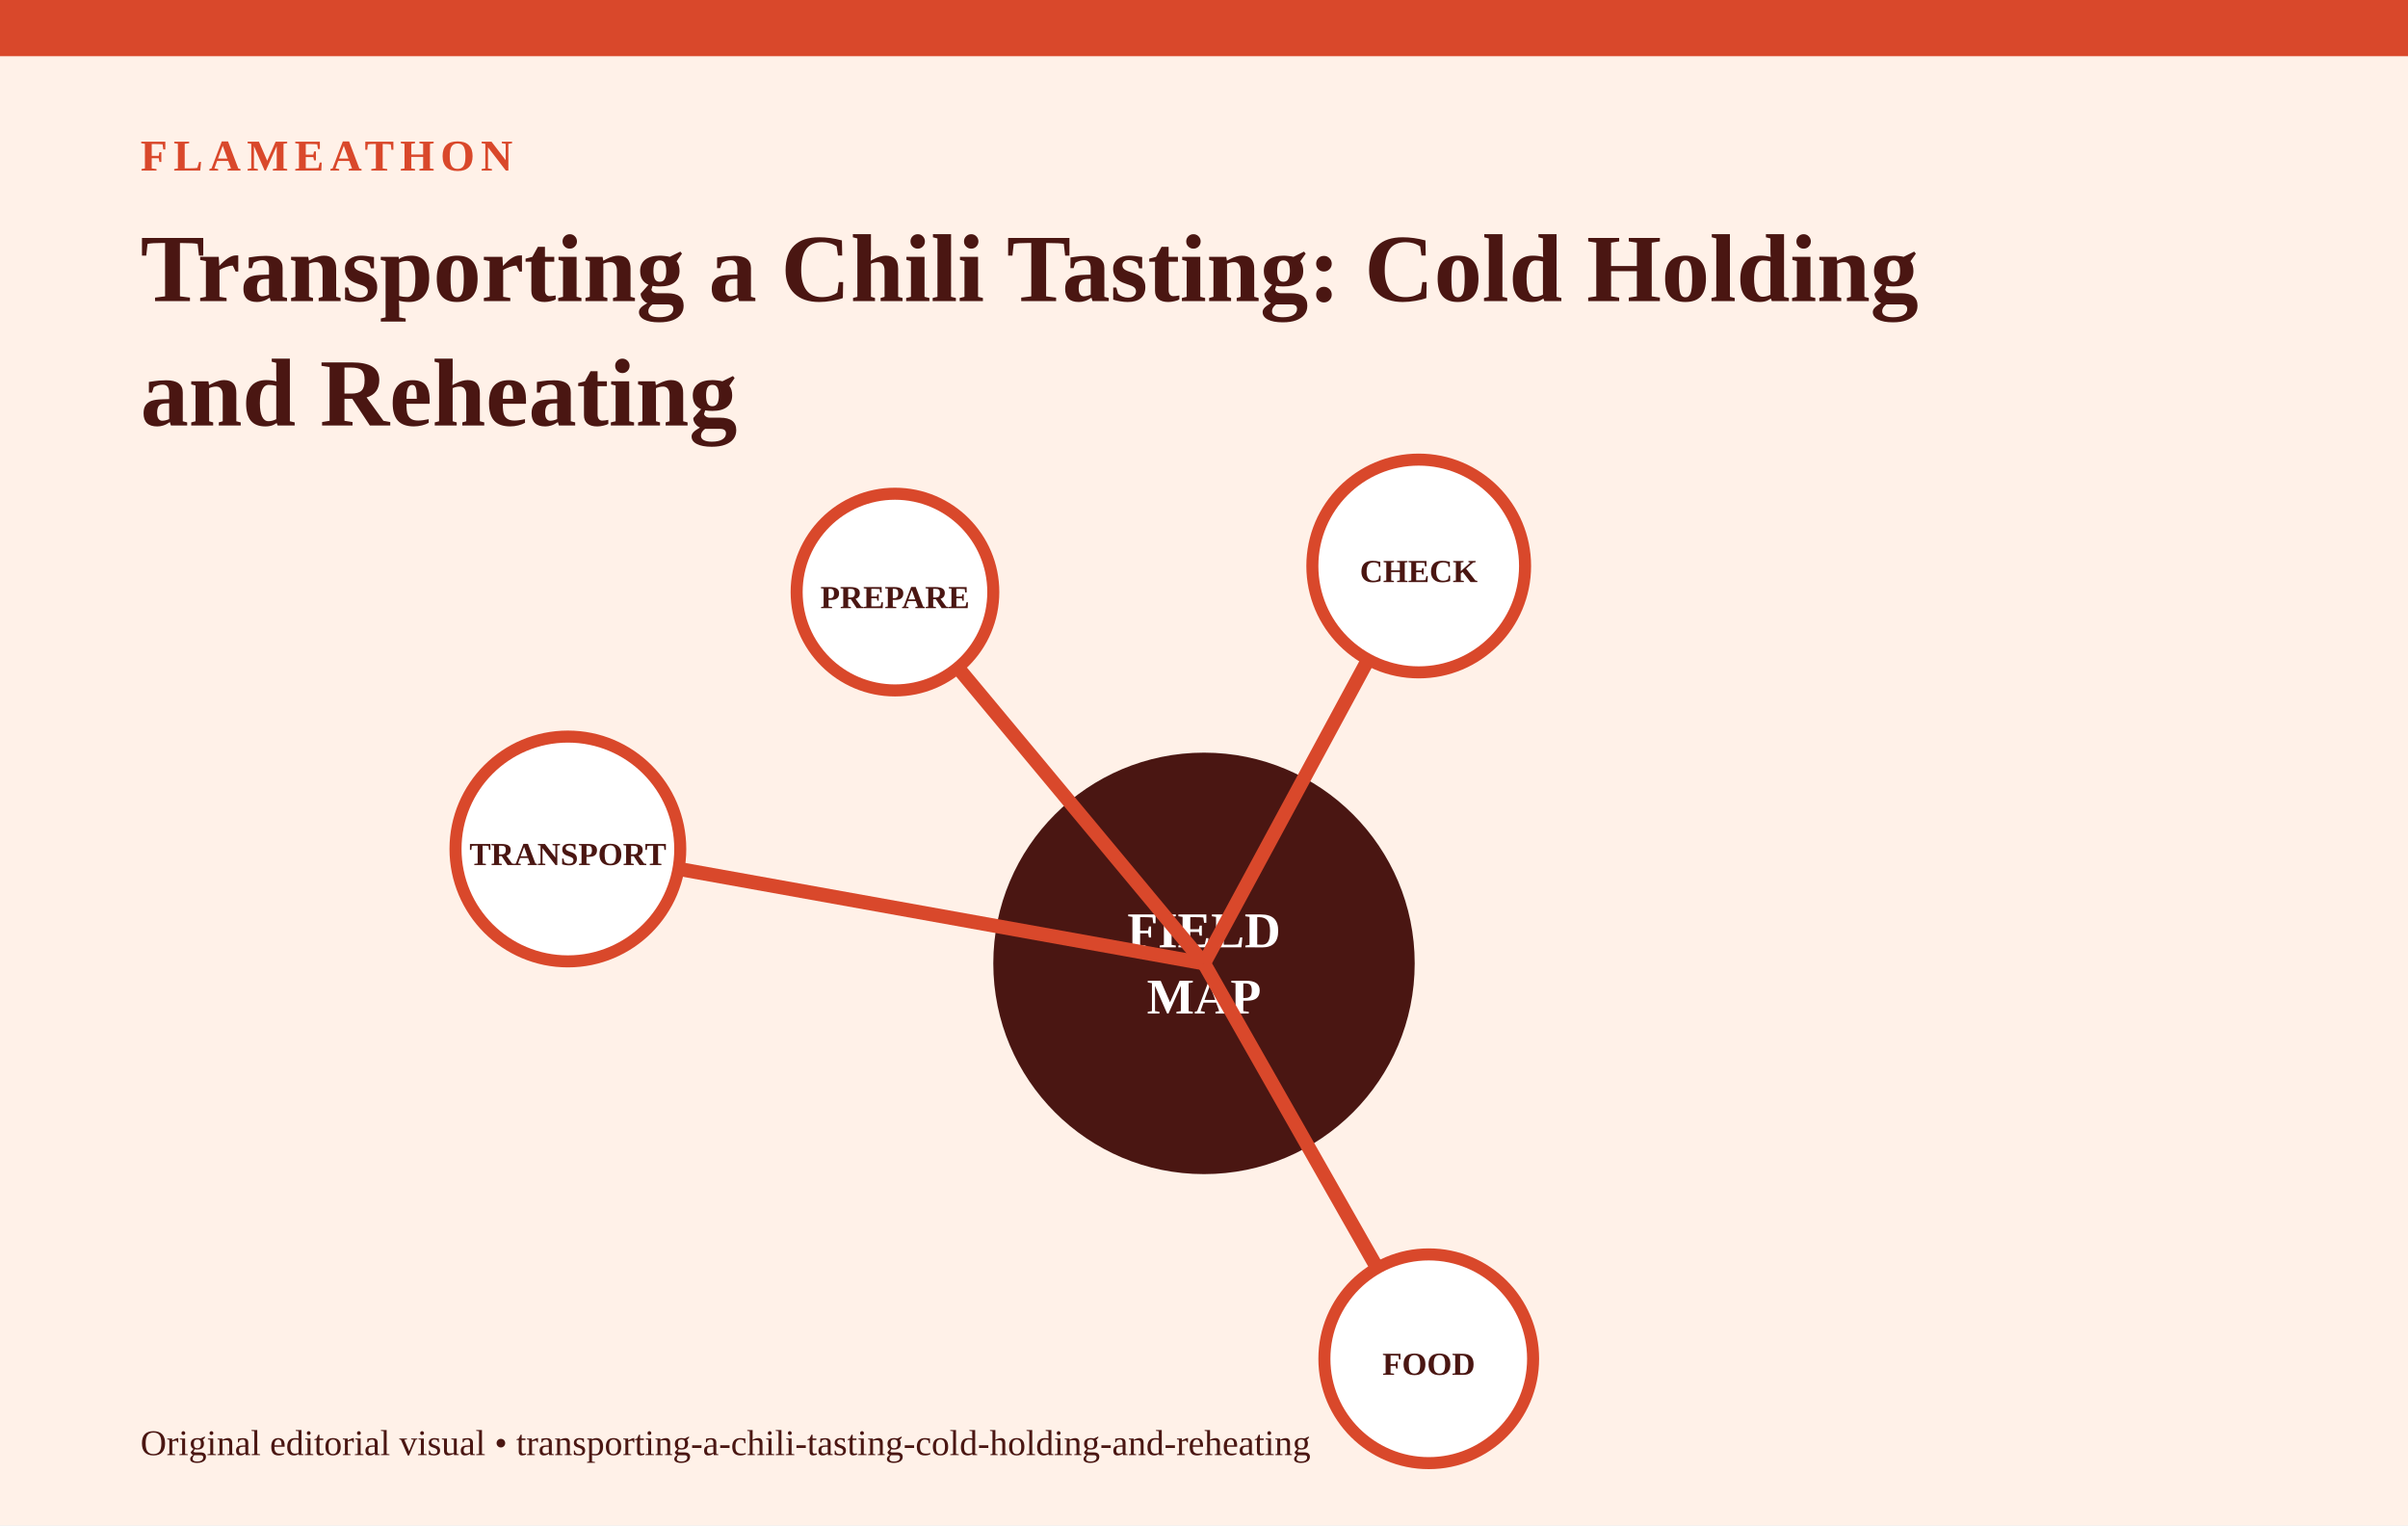
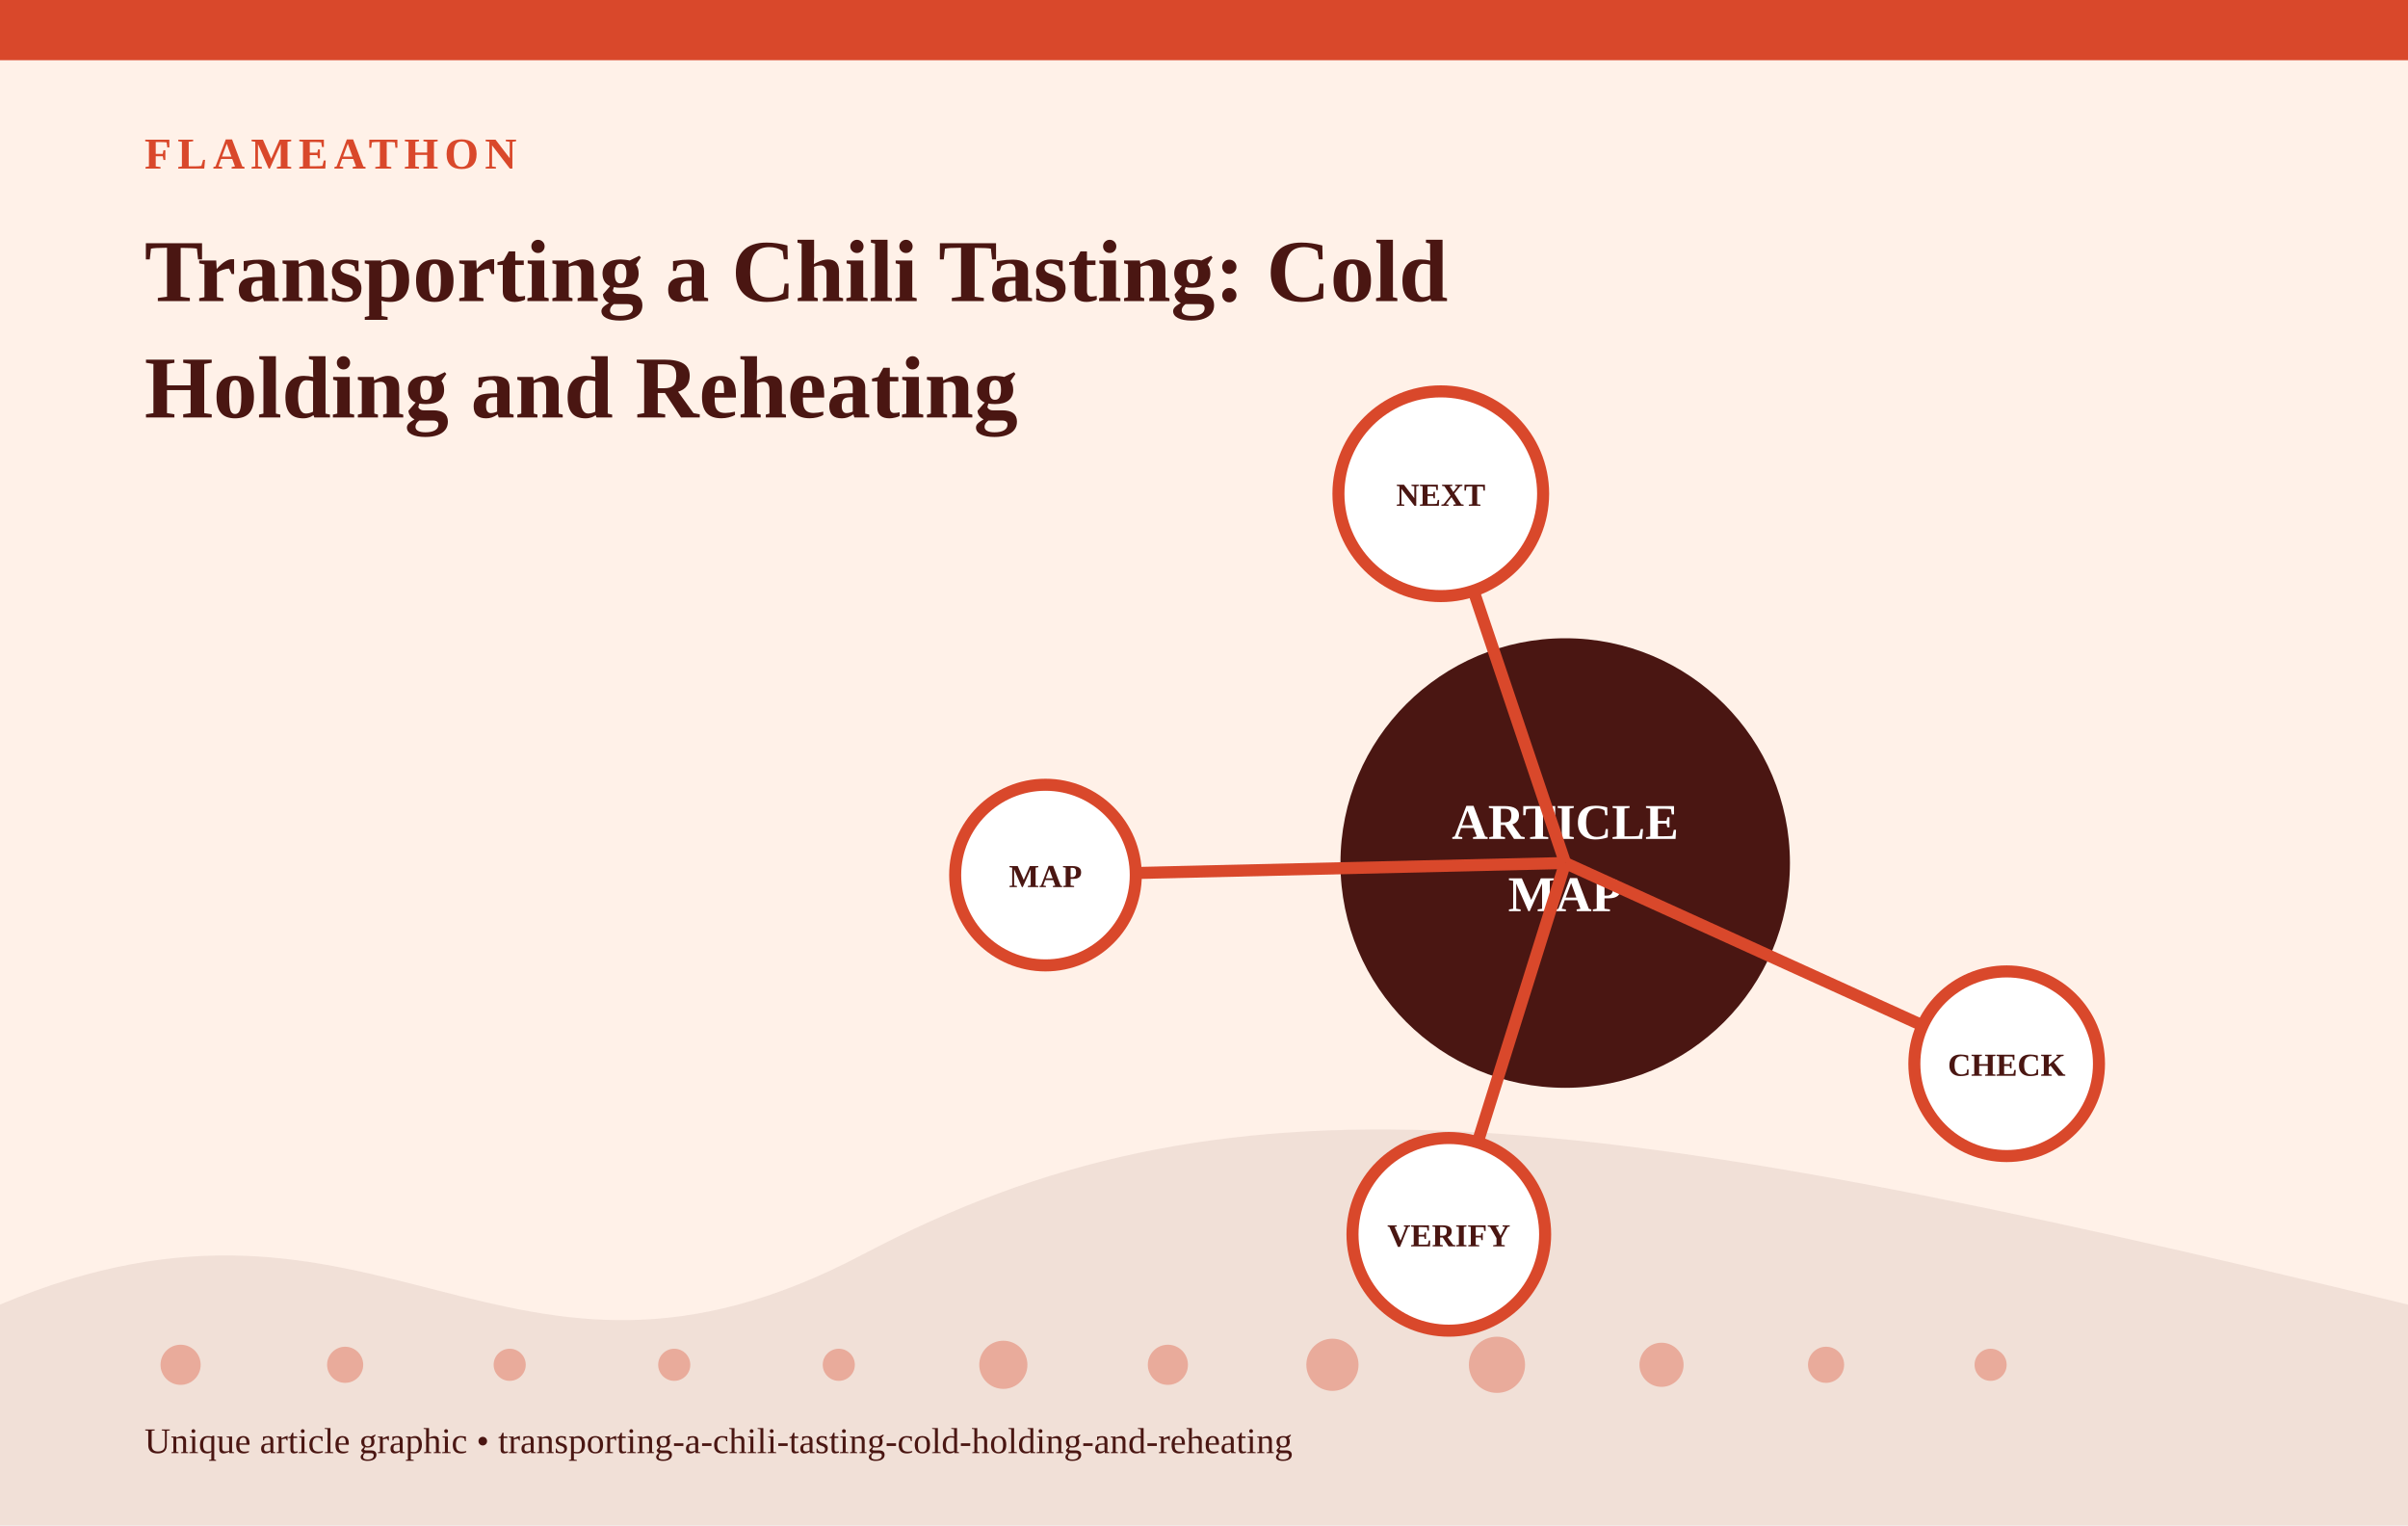
- <svg xmlns="http://www.w3.org/2000/svg" width="1200" height="760" viewBox="0 0 1200 760" role="img" aria-labelledby="t d">
-   <rect width="1200" height="760" fill="#FFF1E8" />
-   <rect width="1200" height="28" fill="#D9482B" />
-   <text x="70" y="85" fill="#D9482B" font-size="22" font-weight="700" letter-spacing="3">FLAMEATHON</text>
-   <text x="70" y="150" fill="#4A1612" font-size="48" font-weight="700">Transporting a Chili Tasting: Cold Holding</text>
-   <text x="70" y="212" fill="#4A1612" font-size="48" font-weight="700">and Reheating</text>
-   <circle cx="600" cy="480" r="105" fill="#4A1612" />
-   <text x="600" y="472" text-anchor="middle" fill="white" font-size="25" font-weight="700">FIELD</text>
-   <text x="600" y="505" text-anchor="middle" fill="white" font-size="25" font-weight="700">MAP</text>
-   <g>
-     <line x1="600" y1="480" x2="712" y2="677" stroke="#D9482B" stroke-width="7" />
-     <circle cx="712" cy="677" r="52" fill="white" stroke="#D9482B" stroke-width="6" />
-     <text x="712" y="685" text-anchor="middle" fill="#4A1612" font-size="16" font-weight="700">FOOD</text>
-   </g>
-   <g>
-     <line x1="600" y1="480" x2="283" y2="423" stroke="#D9482B" stroke-width="7" />
-     <circle cx="283" cy="423" r="56" fill="white" stroke="#D9482B" stroke-width="6" />
-     <text x="283" y="431" text-anchor="middle" fill="#4A1612" font-size="16" font-weight="700">TRANSPORT</text>
-   </g>
-   <g>
-     <line x1="600" y1="480" x2="446" y2="295" stroke="#D9482B" stroke-width="7" />
-     <circle cx="446" cy="295" r="49" fill="white" stroke="#D9482B" stroke-width="6" />
-     <text x="446" y="303" text-anchor="middle" fill="#4A1612" font-size="16" font-weight="700">PREPARE</text>
-   </g>
-   <g>
-     <line x1="600" y1="480" x2="707" y2="282" stroke="#D9482B" stroke-width="7" />
-     <circle cx="707" cy="282" r="53" fill="white" stroke="#D9482B" stroke-width="6" />
-     <text x="707" y="290" text-anchor="middle" fill="#4A1612" font-size="16" font-weight="700">CHECK</text>
-   </g>
-   <text x="70" y="725" fill="#4A1612" font-size="18">Original editorial visual • transporting-a-chili-tasting-cold-holding-and-reheating</text>
+ <svg xmlns="http://www.w3.org/2000/svg" width="1200" height="760" viewBox="0 0 1200 760" role="img" aria-labelledby="title desc">
+   <rect width="1200" height="760" fill="#fff1e8" />
+   <rect width="1200" height="30" fill="#d9482b" />
+   <path d="M0 650 C190 570 250 720 430 625 S780 548 1200 650 L1200 760 L0 760 Z" fill="#4a1612" opacity="0.08" />
+   <text x="72" y="84" fill="#d9482b" font-size="22" font-weight="800" letter-spacing="3">FLAMEATHON</text>
+   <text x="72" y="150" fill="#4a1612" font-size="44" font-weight="800">Transporting a Chili Tasting: Cold</text>
+   <text x="72" y="208" fill="#4a1612" font-size="44" font-weight="800">Holding and Reheating</text>
+   <circle cx="780" cy="430" r="112" fill="#4a1612" />
+   <text x="780" y="418" text-anchor="middle" fill="white" font-size="25" font-weight="800">ARTICLE</text>
+   <text x="780" y="454" text-anchor="middle" fill="white" font-size="25" font-weight="800">MAP</text>
+   <line x1="780" y1="430" x2="1000" y2="530" stroke="#d9482b" stroke-width="6" />
+   <circle cx="1000" cy="530" r="46" fill="white" stroke="#d9482b" stroke-width="6" />
+   <text x="1000" y="536" text-anchor="middle" fill="#4a1612" font-size="16" font-weight="800">CHECK</text>
+   <line x1="780" y1="430" x2="722" y2="615" stroke="#d9482b" stroke-width="6" />
+   <circle cx="722" cy="615" r="48" fill="white" stroke="#d9482b" stroke-width="6" />
+   <text x="722" y="621" text-anchor="middle" fill="#4a1612" font-size="16" font-weight="800">VERIFY</text>
+   <line x1="780" y1="430" x2="521" y2="436" stroke="#d9482b" stroke-width="6" />
+   <circle cx="521" cy="436" r="45" fill="white" stroke="#d9482b" stroke-width="6" />
+   <text x="521" y="442" text-anchor="middle" fill="#4a1612" font-size="16" font-weight="800">MAP</text>
+   <line x1="780" y1="430" x2="718" y2="246" stroke="#d9482b" stroke-width="6" />
+   <circle cx="718" cy="246" r="51" fill="white" stroke="#d9482b" stroke-width="6" />
+   <text x="718" y="252" text-anchor="middle" fill="#4a1612" font-size="16" font-weight="800">NEXT</text>
+   <circle cx="90" cy="680" r="10" fill="#d9482b" opacity="0.35" />
+   <circle cx="172" cy="680" r="9" fill="#d9482b" opacity="0.35" />
+   <circle cx="254" cy="680" r="8" fill="#d9482b" opacity="0.35" />
+   <circle cx="336" cy="680" r="8" fill="#d9482b" opacity="0.35" />
+   <circle cx="418" cy="680" r="8" fill="#d9482b" opacity="0.35" />
+   <circle cx="500" cy="680" r="12" fill="#d9482b" opacity="0.35" />
+   <circle cx="582" cy="680" r="10" fill="#d9482b" opacity="0.35" />
+   <circle cx="664" cy="680" r="13" fill="#d9482b" opacity="0.35" />
+   <circle cx="746" cy="680" r="14" fill="#d9482b" opacity="0.35" />
+   <circle cx="828" cy="680" r="11" fill="#d9482b" opacity="0.35" />
+   <circle cx="910" cy="680" r="9" fill="#d9482b" opacity="0.35" />
+   <circle cx="992" cy="680" r="8" fill="#d9482b" opacity="0.35" />
+   <text x="72" y="724" fill="#4a1612" font-size="18">Unique article graphic • transporting-a-chili-tasting-cold-holding-and-reheating</text>
</svg>
